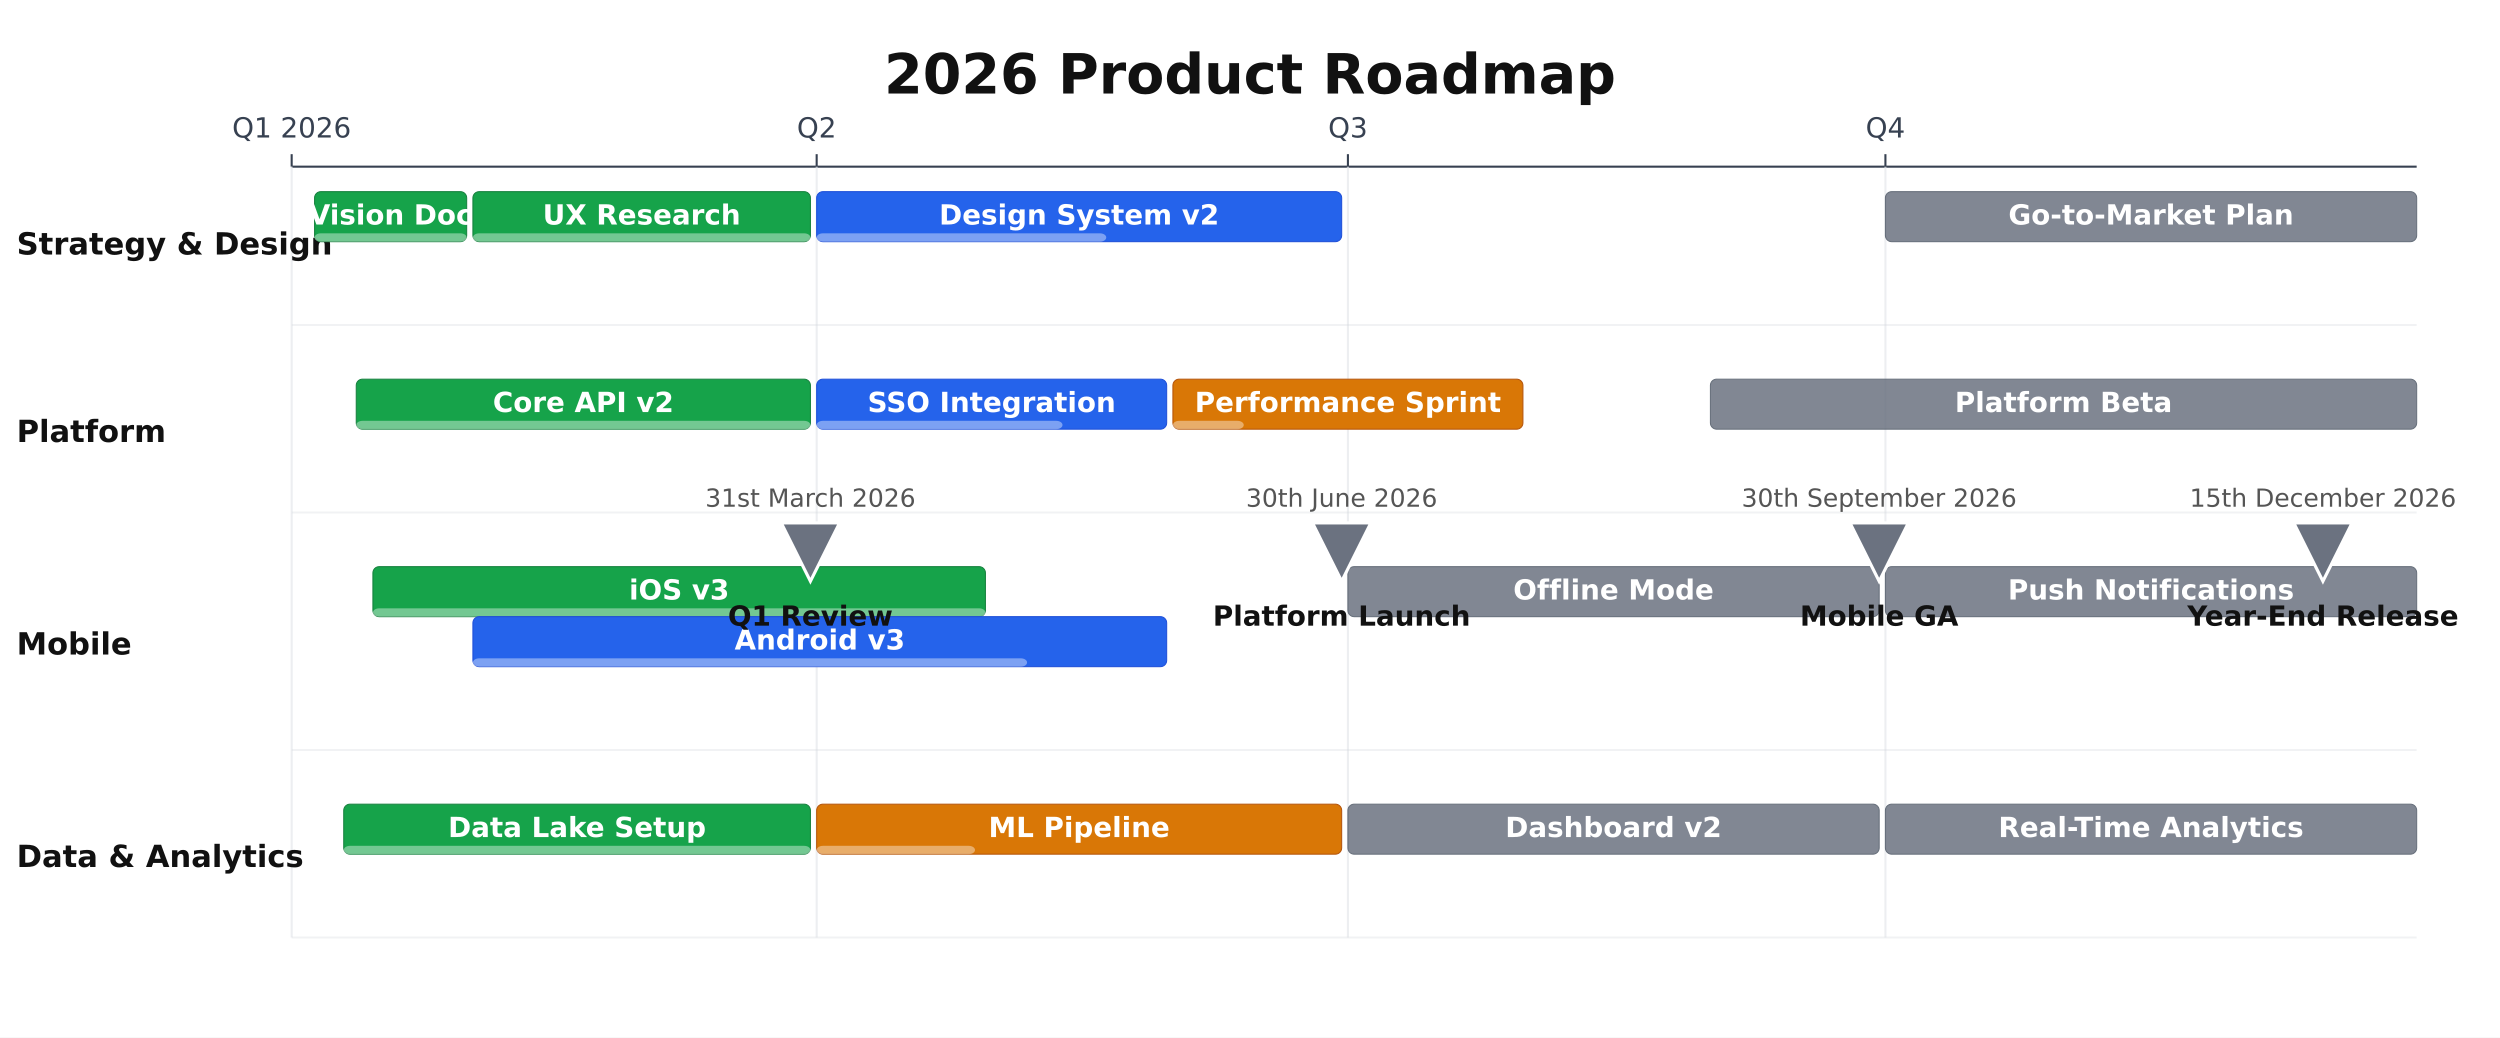
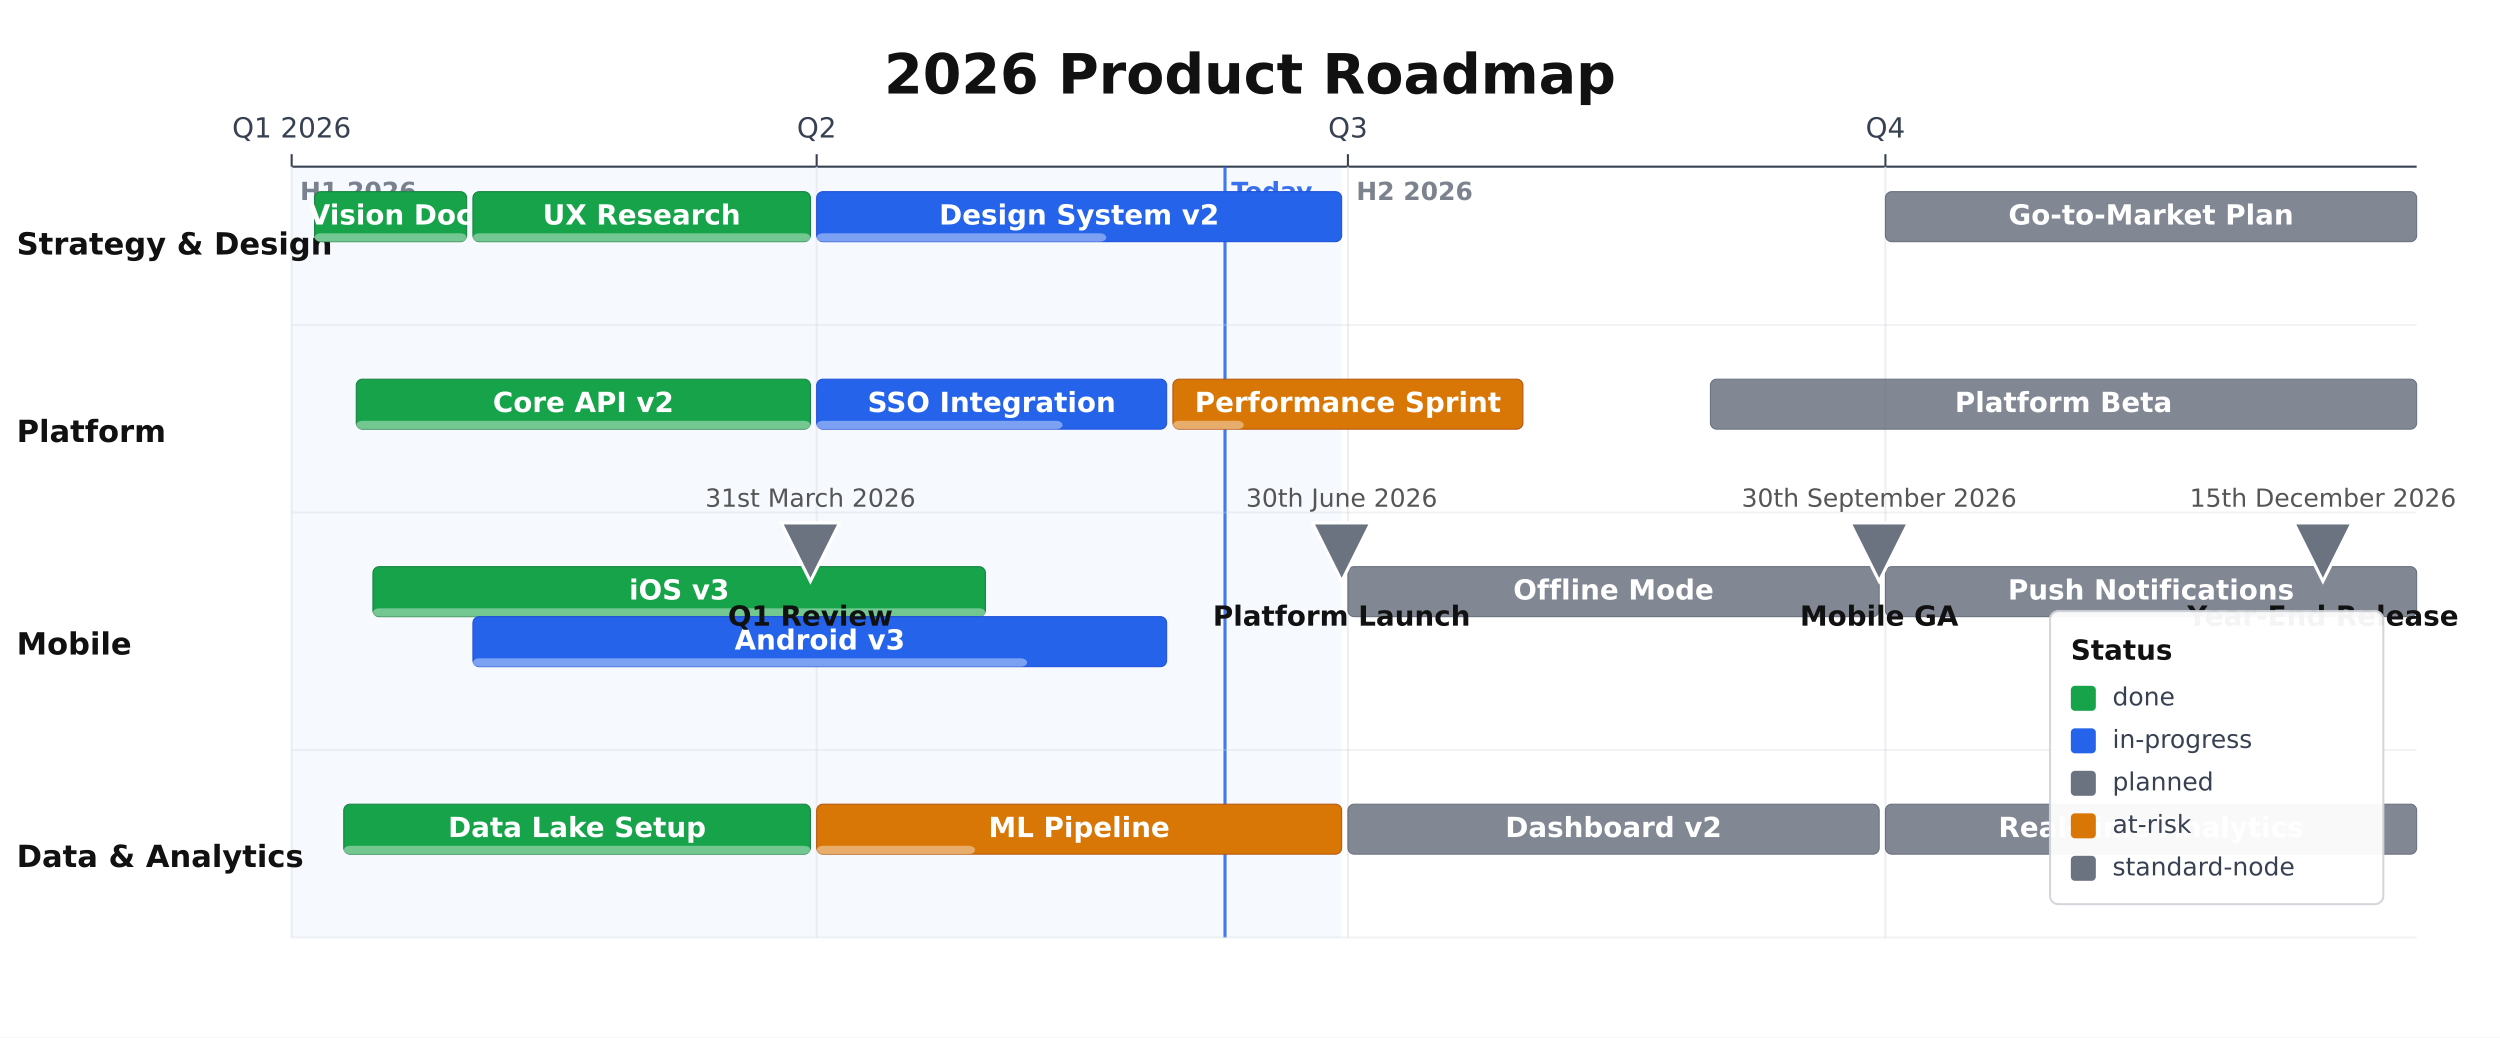
<svg xmlns="http://www.w3.org/2000/svg" height="498" version="1.1" viewBox="0 0 1200 498" width="1200">
  <rect fill="#FFFFFF" height="498" width="1200" x="0" y="0" />
+   <rect fill="#2563EB" height="370" opacity="0.04" width="504" x="140" y="80" />
+   <text dominant-baseline="alphabetic" fill="#374151" font-family="DejaVu Sans, Courier New, Courier, monospace" font-size="12" font-weight="700" opacity="0.65" text-anchor="start" x="144" y="96">H1 2026</text>
+   <text dominant-baseline="alphabetic" fill="#374151" font-family="DejaVu Sans, Courier New, Courier, monospace" font-size="12" font-weight="700" opacity="0.65" text-anchor="start" x="651" y="96">H2 2026</text>
  <text dominant-baseline="middle" fill="#111111" font-family="DejaVu Sans, Courier New, Courier, monospace" font-size="26.67" font-weight="700" text-anchor="middle" x="600" y="37.33">2026 Product Roadmap</text>
  <line stroke="#374151" stroke-width="1" x1="140" x2="1160" y1="80" y2="80" />
  <line stroke="#374151" stroke-width="1" x1="140" x2="140" y1="74" y2="80" />
  <line opacity="0.7" stroke="#E5E7EB" stroke-width="1" x1="140" x2="140" y1="80" y2="450" />
  <text dominant-baseline="alphabetic" fill="#374151" font-family="DejaVu Sans, Courier New, Courier, monospace" font-size="13.33" font-weight="400" text-anchor="middle" x="140" y="66">Q1 2026</text>
  <line stroke="#374151" stroke-width="1" x1="392" x2="392" y1="74" y2="80" />
  <line opacity="0.7" stroke="#E5E7EB" stroke-width="1" x1="392" x2="392" y1="80" y2="450" />
  <text dominant-baseline="alphabetic" fill="#374151" font-family="DejaVu Sans, Courier New, Courier, monospace" font-size="13.33" font-weight="400" text-anchor="middle" x="392" y="66">Q2</text>
  <line stroke="#374151" stroke-width="1" x1="647" x2="647" y1="74" y2="80" />
  <line opacity="0.7" stroke="#E5E7EB" stroke-width="1" x1="647" x2="647" y1="80" y2="450" />
  <text dominant-baseline="alphabetic" fill="#374151" font-family="DejaVu Sans, Courier New, Courier, monospace" font-size="13.33" font-weight="400" text-anchor="middle" x="647" y="66">Q3</text>
  <line stroke="#374151" stroke-width="1" x1="905" x2="905" y1="74" y2="80" />
  <line opacity="0.7" stroke="#E5E7EB" stroke-width="1" x1="905" x2="905" y1="80" y2="450" />
  <text dominant-baseline="alphabetic" fill="#374151" font-family="DejaVu Sans, Courier New, Courier, monospace" font-size="13.33" font-weight="400" text-anchor="middle" x="905" y="66">Q4</text>
+   <line opacity="0.85" stroke="#2563EB" stroke-width="1.5" x1="588" x2="588" y1="80" y2="450" />
+   <text dominant-baseline="alphabetic" fill="#2563EB" font-family="DejaVu Sans, Courier New, Courier, monospace" font-size="12" font-weight="600" opacity="0.9" text-anchor="start" x="591" y="96">Today</text>
  <line opacity="0.3" stroke="#D1D5DB" stroke-width="1" x1="140" x2="1160" y1="156" y2="156" />
  <text dominant-baseline="middle" fill="#111111" font-family="DejaVu Sans, Courier New, Courier, monospace" font-size="14.67" font-weight="700" text-anchor="start" x="8" y="118">Strategy &amp; Design</text>
  <line opacity="0.3" stroke="#D1D5DB" stroke-width="1" x1="140" x2="1160" y1="246" y2="246" />
  <text dominant-baseline="middle" fill="#111111" font-family="DejaVu Sans, Courier New, Courier, monospace" font-size="14.67" font-weight="700" text-anchor="start" x="8" y="208">Platform</text>
  <line opacity="0.3" stroke="#D1D5DB" stroke-width="1" x1="140" x2="1160" y1="360" y2="360" />
  <text dominant-baseline="middle" fill="#111111" font-family="DejaVu Sans, Courier New, Courier, monospace" font-size="14.67" font-weight="700" text-anchor="start" x="8" y="310">Mobile</text>
  <line opacity="0.3" stroke="#D1D5DB" stroke-width="1" x1="140" x2="1160" y1="450" y2="450" />
  <text dominant-baseline="middle" fill="#111111" font-family="DejaVu Sans, Courier New, Courier, monospace" font-size="14.67" font-weight="700" text-anchor="start" x="8" y="412">Data &amp; Analytics</text>
  <rect fill="#16A34A" height="24" opacity="1" rx="3" stroke="#15803D" stroke-width="0.5" width="73" x="151" y="92" />
  <rect fill="#FFFFFF" height="4" opacity="0.4" rx="3" width="73" x="151" y="112" />
  <text dominant-baseline="middle" fill="#FFFFFF" font-family="DejaVu Sans, Courier New, Courier, monospace" font-size="13.33" font-weight="600" text-anchor="middle" x="187.5" y="104">Vision Doc</text>
  <rect fill="#16A34A" height="24" opacity="1" rx="3" stroke="#15803D" stroke-width="0.5" width="162" x="227" y="92" />
  <rect fill="#FFFFFF" height="4" opacity="0.4" rx="3" width="162" x="227" y="112" />
  <text dominant-baseline="middle" fill="#FFFFFF" font-family="DejaVu Sans, Courier New, Courier, monospace" font-size="13.33" font-weight="600" text-anchor="middle" x="308" y="104">UX Research</text>
  <rect fill="#2563EB" height="24" opacity="1" rx="3" stroke="#1D4ED8" stroke-width="0.5" width="252" x="392" y="92" />
  <rect fill="#FFFFFF" height="4" opacity="0.4" rx="3" width="139" x="392" y="112" />
  <text dominant-baseline="middle" fill="#FFFFFF" font-family="DejaVu Sans, Courier New, Courier, monospace" font-size="13.33" font-weight="600" text-anchor="middle" x="518" y="104">Design System v2</text>
  <rect fill="#6B7280" height="24" opacity="0.85" rx="3" stroke="#4B5563" stroke-width="0.5" width="255" x="905" y="92" />
  <text dominant-baseline="middle" fill="#FFFFFF" font-family="DejaVu Sans, Courier New, Courier, monospace" font-size="13.33" font-weight="600" text-anchor="middle" x="1032.5" y="104">Go-to-Market Plan</text>
  <rect fill="#16A34A" height="24" opacity="1" rx="3" stroke="#15803D" stroke-width="0.5" width="218" x="171" y="182" />
  <rect fill="#FFFFFF" height="4" opacity="0.4" rx="3" width="218" x="171" y="202" />
  <text dominant-baseline="middle" fill="#FFFFFF" font-family="DejaVu Sans, Courier New, Courier, monospace" font-size="13.33" font-weight="600" text-anchor="middle" x="280" y="194">Core API v2</text>
  <rect fill="#2563EB" height="24" opacity="1" rx="3" stroke="#1D4ED8" stroke-width="0.5" width="168" x="392" y="182" />
  <rect fill="#FFFFFF" height="4" opacity="0.4" rx="3" width="118" x="392" y="202" />
  <text dominant-baseline="middle" fill="#FFFFFF" font-family="DejaVu Sans, Courier New, Courier, monospace" font-size="13.33" font-weight="600" text-anchor="middle" x="476" y="194">SSO Integration</text>
  <rect fill="#D97706" height="24" opacity="1" rx="3" stroke="#B45309" stroke-width="0.5" width="168" x="563" y="182" />
  <rect fill="#FFFFFF" height="4" opacity="0.4" rx="3" width="34" x="563" y="202" />
  <text dominant-baseline="middle" fill="#FFFFFF" font-family="DejaVu Sans, Courier New, Courier, monospace" font-size="13.33" font-weight="600" text-anchor="middle" x="647" y="194">Performance Sprint</text>
  <rect fill="#6B7280" height="24" opacity="0.85" rx="3" stroke="#4B5563" stroke-width="0.5" width="339" x="821" y="182" />
  <text dominant-baseline="middle" fill="#FFFFFF" font-family="DejaVu Sans, Courier New, Courier, monospace" font-size="13.33" font-weight="600" text-anchor="middle" x="990.5" y="194">Platform Beta</text>
  <rect fill="#16A34A" height="24" opacity="1" rx="3" stroke="#15803D" stroke-width="0.5" width="294" x="179" y="272" />
  <rect fill="#FFFFFF" height="4" opacity="0.4" rx="3" width="294" x="179" y="292" />
  <text dominant-baseline="middle" fill="#FFFFFF" font-family="DejaVu Sans, Courier New, Courier, monospace" font-size="13.33" font-weight="600" text-anchor="middle" x="326" y="284">iOS v3</text>
  <rect fill="#2563EB" height="24" opacity="1" rx="3" stroke="#1D4ED8" stroke-width="0.5" width="333" x="227" y="296" />
  <rect fill="#FFFFFF" height="4" opacity="0.4" rx="3" width="266" x="227" y="316" />
  <text dominant-baseline="middle" fill="#FFFFFF" font-family="DejaVu Sans, Courier New, Courier, monospace" font-size="13.33" font-weight="600" text-anchor="middle" x="393.5" y="308">Android v3</text>
  <rect fill="#6B7280" height="24" opacity="0.85" rx="3" stroke="#4B5563" stroke-width="0.5" width="255" x="647" y="272" />
  <text dominant-baseline="middle" fill="#FFFFFF" font-family="DejaVu Sans, Courier New, Courier, monospace" font-size="13.33" font-weight="600" text-anchor="middle" x="774.5" y="284">Offline Mode</text>
  <rect fill="#6B7280" height="24" opacity="0.85" rx="3" stroke="#4B5563" stroke-width="0.5" width="255" x="905" y="272" />
  <text dominant-baseline="middle" fill="#FFFFFF" font-family="DejaVu Sans, Courier New, Courier, monospace" font-size="13.33" font-weight="600" text-anchor="middle" x="1032.5" y="284">Push Notifications</text>
  <rect fill="#16A34A" height="24" opacity="1" rx="3" stroke="#15803D" stroke-width="0.5" width="224" x="165" y="386" />
  <rect fill="#FFFFFF" height="4" opacity="0.4" rx="3" width="224" x="165" y="406" />
  <text dominant-baseline="middle" fill="#FFFFFF" font-family="DejaVu Sans, Courier New, Courier, monospace" font-size="13.33" font-weight="600" text-anchor="middle" x="277" y="398">Data Lake Setup</text>
  <rect fill="#D97706" height="24" opacity="1" rx="3" stroke="#B45309" stroke-width="0.5" width="252" x="392" y="386" />
  <rect fill="#FFFFFF" height="4" opacity="0.4" rx="3" width="76" x="392" y="406" />
  <text dominant-baseline="middle" fill="#FFFFFF" font-family="DejaVu Sans, Courier New, Courier, monospace" font-size="13.33" font-weight="600" text-anchor="middle" x="518" y="398">ML Pipeline</text>
  <rect fill="#6B7280" height="24" opacity="0.85" rx="3" stroke="#4B5563" stroke-width="0.5" width="255" x="647" y="386" />
  <text dominant-baseline="middle" fill="#FFFFFF" font-family="DejaVu Sans, Courier New, Courier, monospace" font-size="13.33" font-weight="600" text-anchor="middle" x="774.5" y="398">Dashboard v2</text>
  <rect fill="#6B7280" height="24" opacity="0.85" rx="3" stroke="#4B5563" stroke-width="0.5" width="255" x="905" y="386" />
  <text dominant-baseline="middle" fill="#FFFFFF" font-family="DejaVu Sans, Courier New, Courier, monospace" font-size="13.33" font-weight="600" text-anchor="middle" x="1032.5" y="398">Real-Time Analytics</text>
  <path d="M 375 251 L 403 251 L 389 279 Z" fill="#6B7280" stroke="#FFFFFF" stroke-width="1.5" />
  <text dominant-baseline="alphabetic" fill="#555555" font-family="DejaVu Sans, Courier New, Courier, monospace" font-size="12" font-weight="400" text-anchor="middle" x="389" y="243.24">31st March 2026</text>
  <text dominant-baseline="alphabetic" fill="#111111" font-family="DejaVu Sans, Courier New, Courier, monospace" font-size="13.33" font-weight="600" text-anchor="middle" x="389" y="300.33">Q1 Review</text>
  <path d="M 630 251 L 658 251 L 644 279 Z" fill="#6B7280" stroke="#FFFFFF" stroke-width="1.5" />
  <text dominant-baseline="alphabetic" fill="#555555" font-family="DejaVu Sans, Courier New, Courier, monospace" font-size="12" font-weight="400" text-anchor="middle" x="644" y="243.24">30th June 2026</text>
  <text dominant-baseline="alphabetic" fill="#111111" font-family="DejaVu Sans, Courier New, Courier, monospace" font-size="13.33" font-weight="600" text-anchor="middle" x="644" y="300.33">Platform Launch</text>
  <path d="M 888 251 L 916 251 L 902 279 Z" fill="#6B7280" stroke="#FFFFFF" stroke-width="1.5" />
  <text dominant-baseline="alphabetic" fill="#555555" font-family="DejaVu Sans, Courier New, Courier, monospace" font-size="12" font-weight="400" text-anchor="middle" x="902" y="243.24">30th September 2026</text>
  <text dominant-baseline="alphabetic" fill="#111111" font-family="DejaVu Sans, Courier New, Courier, monospace" font-size="13.33" font-weight="600" text-anchor="middle" x="902.01" y="300.33">Mobile GA</text>
  <path d="M 1101 251 L 1129 251 L 1115 279 Z" fill="#6B7280" stroke="#FFFFFF" stroke-width="1.5" />
  <text dominant-baseline="alphabetic" fill="#555555" font-family="DejaVu Sans, Courier New, Courier, monospace" font-size="12" font-weight="400" text-anchor="middle" x="1115.01" y="243.24">15th December 2026</text>
  <text dominant-baseline="alphabetic" fill="#111111" font-family="DejaVu Sans, Courier New, Courier, monospace" font-size="13.33" font-weight="600" text-anchor="middle" x="1115" y="300.33">Year-End Release</text>
+   <rect fill="#FFFFFF" height="140.67" opacity="0.95" rx="4" stroke="#D1D5DB" stroke-width="1" width="160" x="984" y="293.33" />
+   <text dominant-baseline="alphabetic" fill="#111111" font-family="DejaVu Sans, Courier New, Courier, monospace" font-size="13.33" font-weight="700" text-anchor="start" x="994" y="316.67">Status</text>
+   <rect fill="#16A34A" height="12" rx="2" width="12" x="994" y="329.2" />
+   <text dominant-baseline="middle" fill="#374151" font-family="DejaVu Sans, Courier New, Courier, monospace" font-size="12" font-weight="400" text-anchor="start" x="1014" y="335.2">done</text>
+   <rect fill="#2563EB" height="12" rx="2" width="12" x="994" y="349.6" />
+   <text dominant-baseline="middle" fill="#374151" font-family="DejaVu Sans, Courier New, Courier, monospace" font-size="12" font-weight="400" text-anchor="start" x="1014" y="355.6">in-progress</text>
+   <rect fill="#6B7280" height="12" rx="2" width="12" x="994" y="370" />
+   <text dominant-baseline="middle" fill="#374151" font-family="DejaVu Sans, Courier New, Courier, monospace" font-size="12" font-weight="400" text-anchor="start" x="1014" y="376">planned</text>
+   <rect fill="#D97706" height="12" rx="2" width="12" x="994" y="390.4" />
+   <text dominant-baseline="middle" fill="#374151" font-family="DejaVu Sans, Courier New, Courier, monospace" font-size="12" font-weight="400" text-anchor="start" x="1014" y="396.4">at-risk</text>
+   <rect fill="#6B7280" height="12" rx="2" width="12" x="994" y="410.8" />
+   <text dominant-baseline="middle" fill="#374151" font-family="DejaVu Sans, Courier New, Courier, monospace" font-size="12" font-weight="400" text-anchor="start" x="1014" y="416.8">standard-node</text>
</svg>
